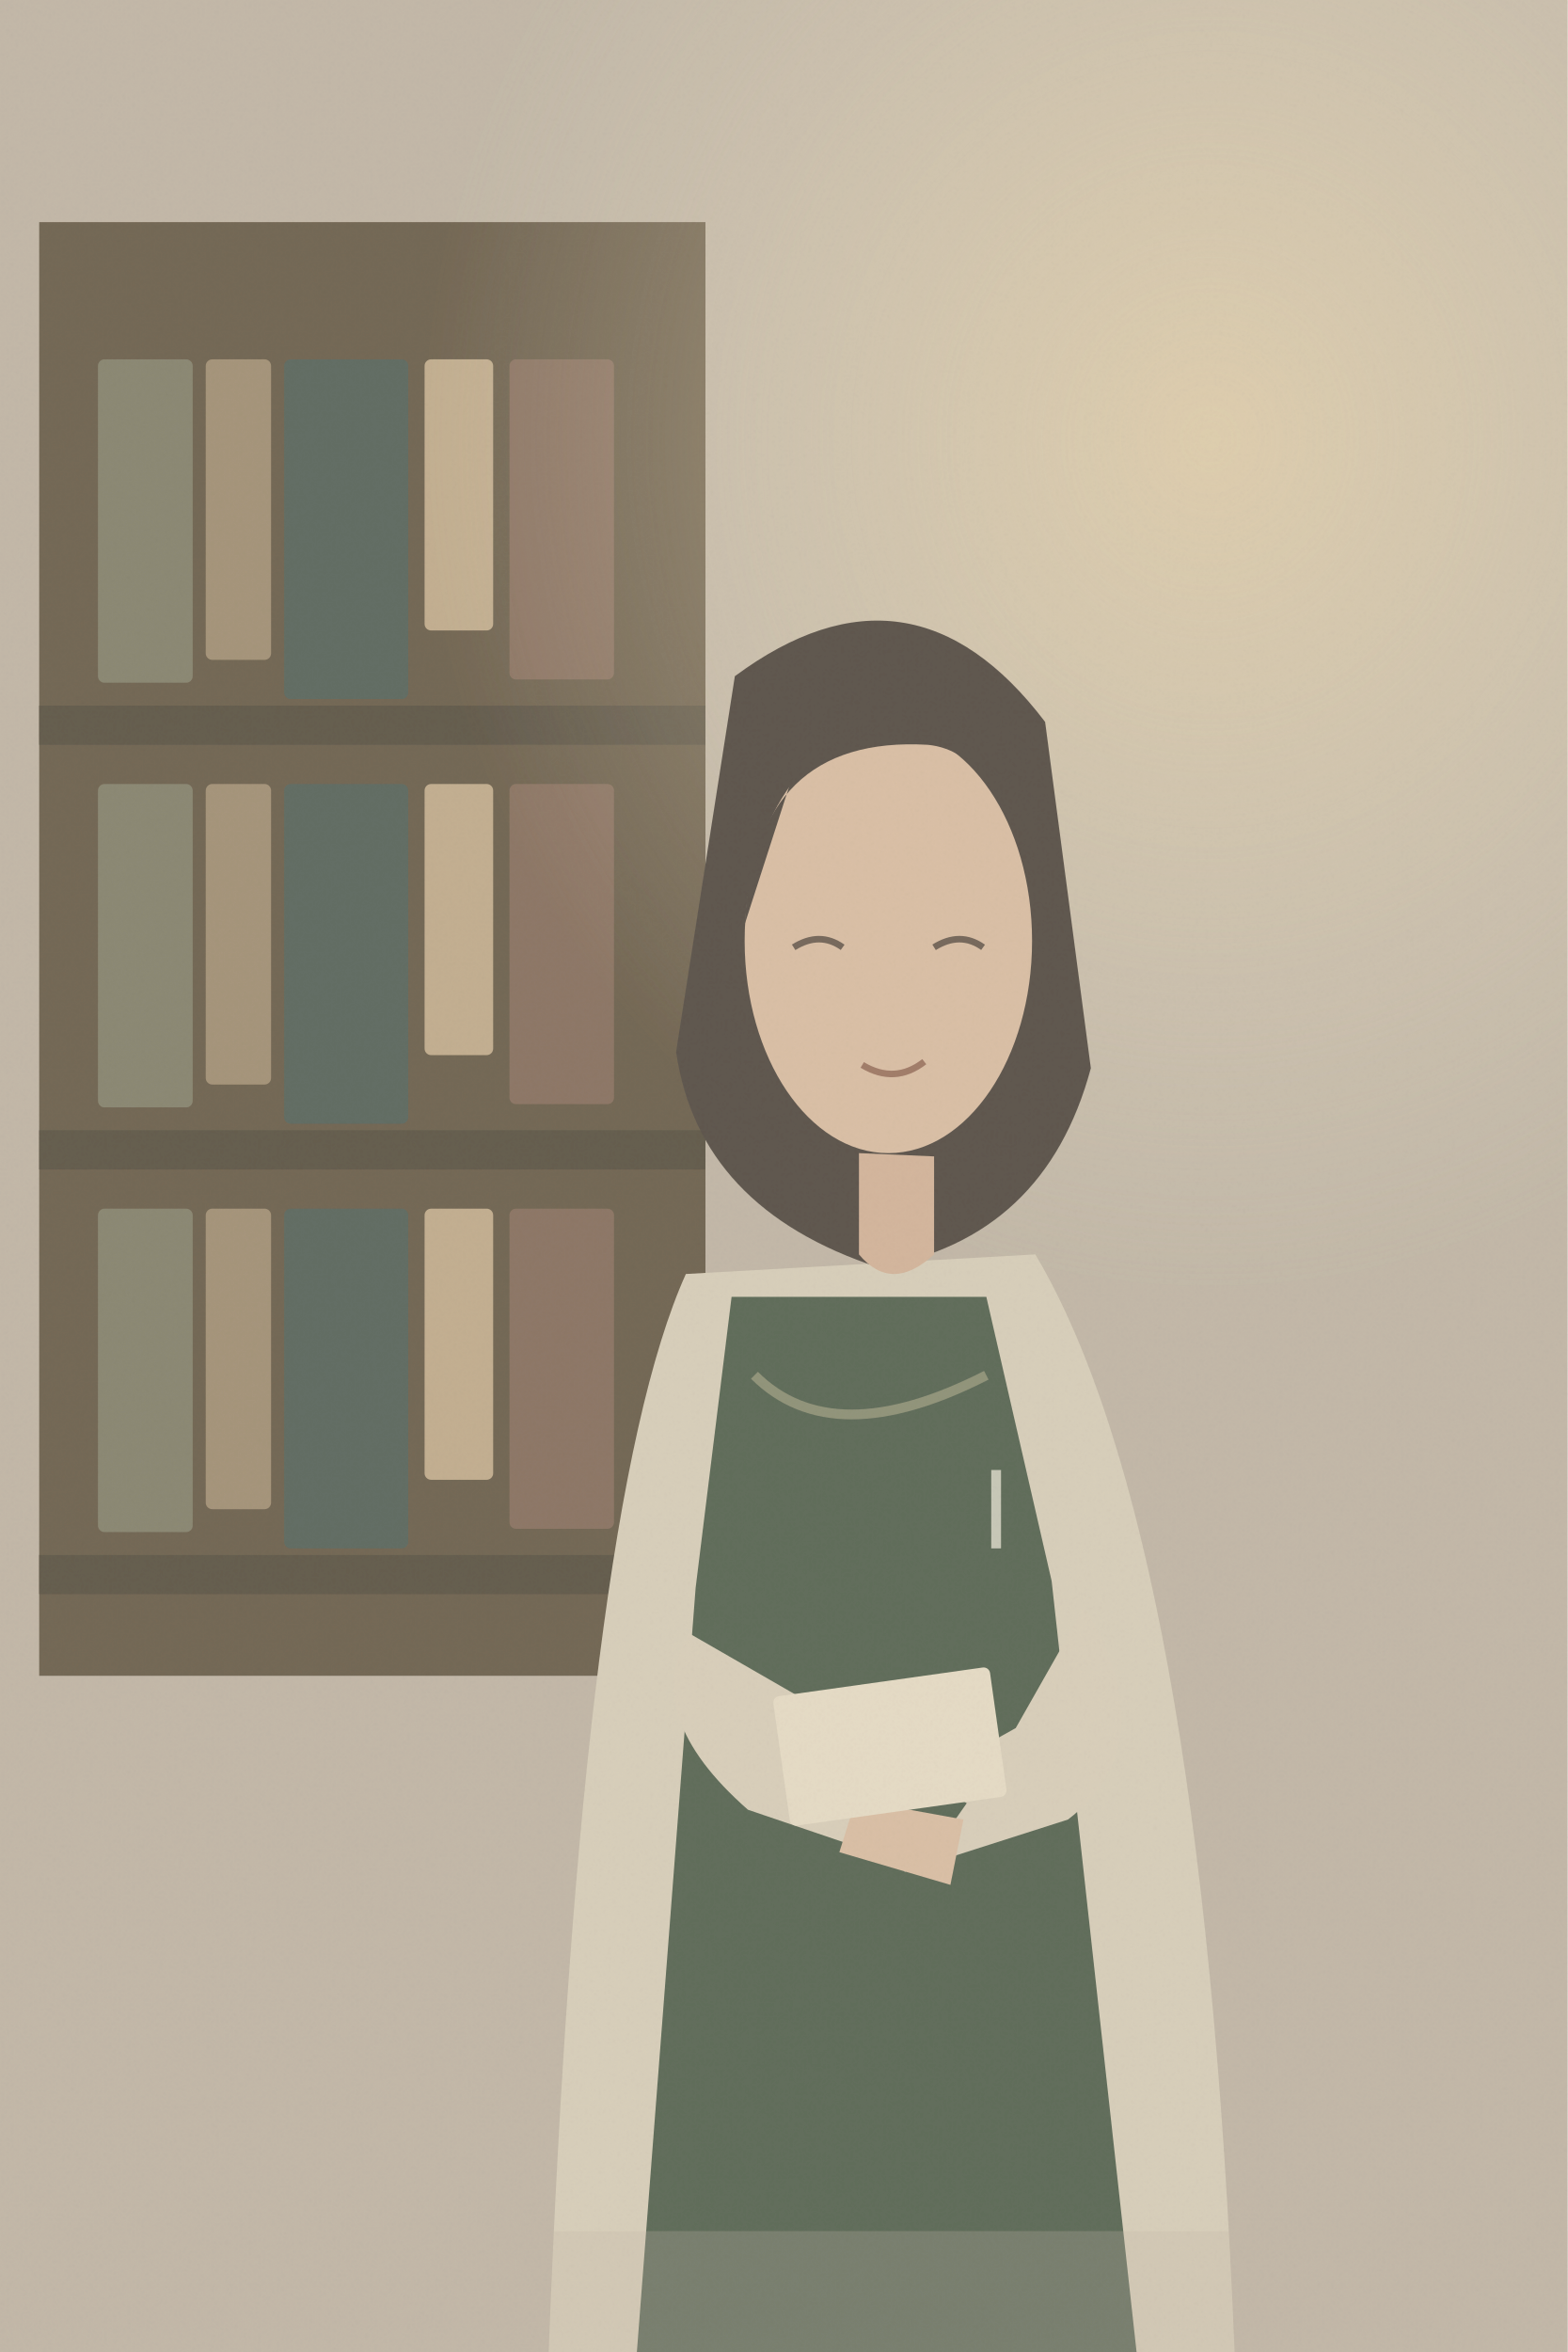
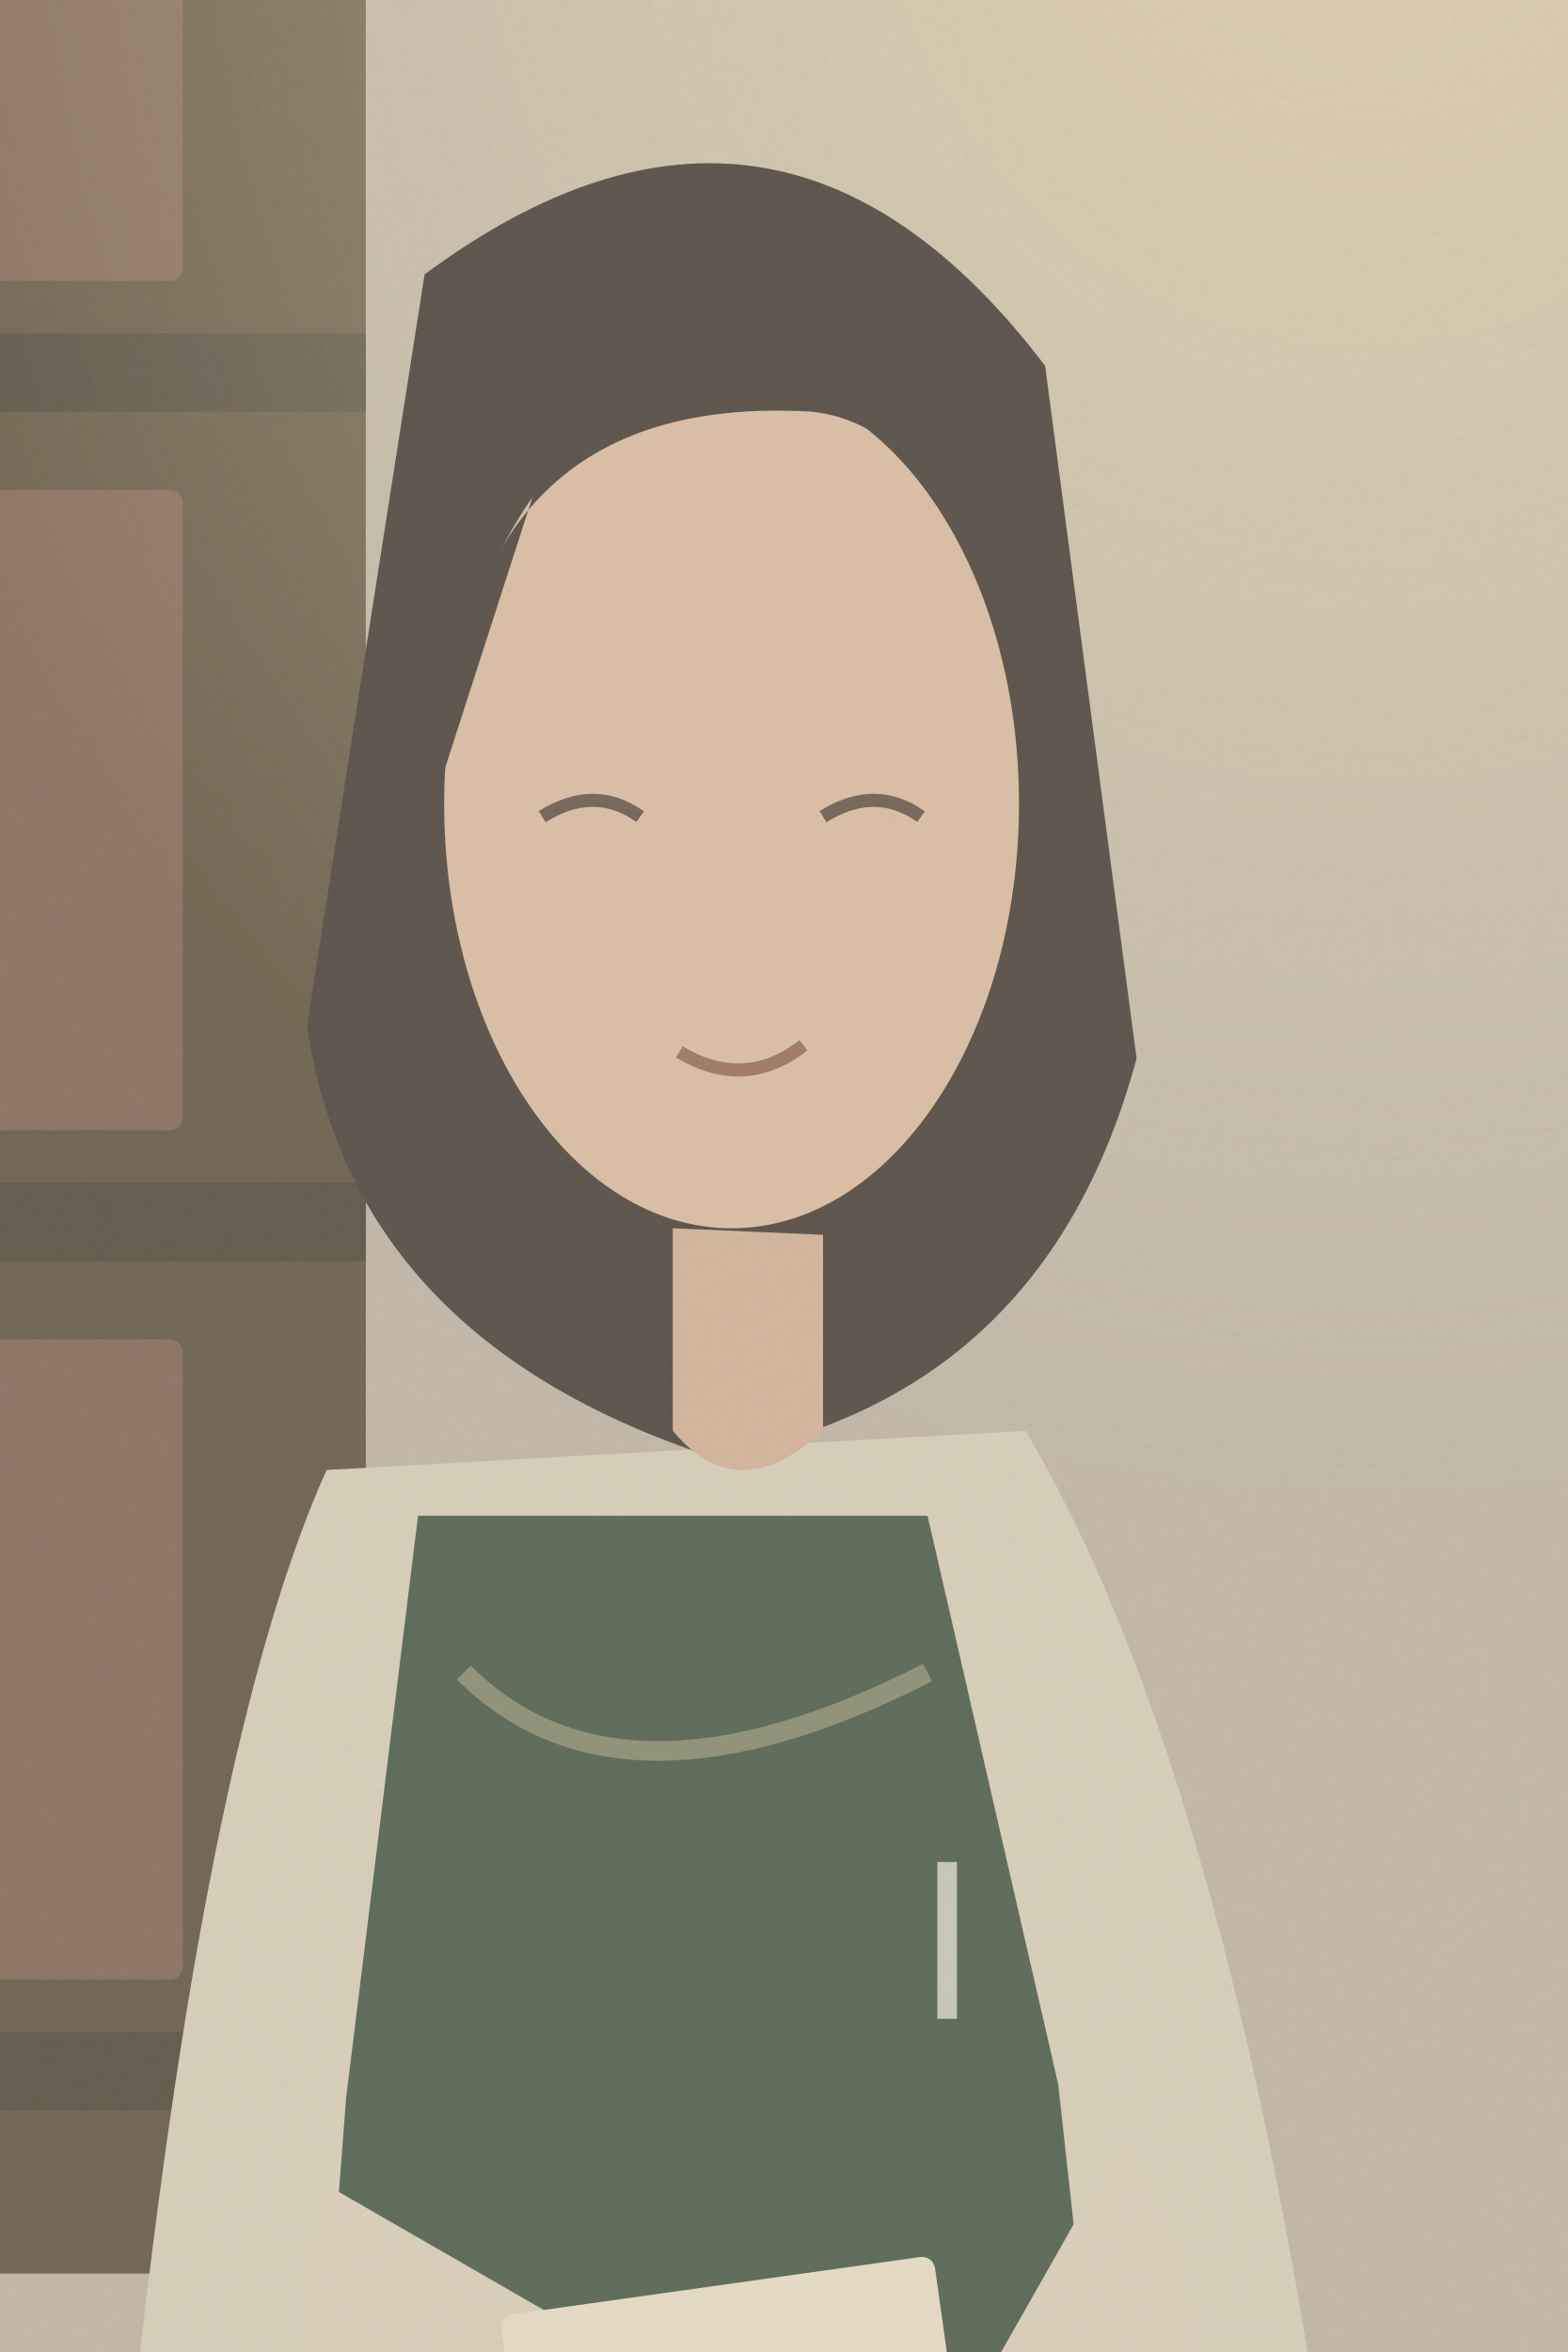
- <svg xmlns="http://www.w3.org/2000/svg" viewBox="0 0 480 720">
+ <svg xmlns="http://www.w3.org/2000/svg" viewBox="160 165 240 360">
  <defs>
    <radialGradient id="light">
      <stop stop-color="#f4deb2" stop-opacity=".55" />
      <stop offset="1" stop-color="#eee3cd" stop-opacity="0" />
    </radialGradient>
    <filter id="grain">
      <feTurbulence baseFrequency=".7" numOctaves="3" stitchTiles="stitch" />
      <feColorMatrix type="saturate" values="0" />
      <feComponentTransfer>
        <feFuncA type="linear" slope=".055" />
      </feComponentTransfer>
      <feBlend in="SourceGraphic" mode="multiply" />
    </filter>
  </defs>
  <g filter="url(#grain)">
    <rect width="480" height="720" fill="#c2b8a8" />
    <rect x="12" y="68" width="204" height="445" fill="#756956" />
    <rect x="30" y="110" width="29" height="99" rx="2" fill="#8c8975" />
    <rect x="63" y="110" width="20" height="92" rx="2" fill="#a6957b" />
    <rect x="87" y="110" width="38" height="104" rx="2" fill="#636e65" />
    <rect x="130" y="110" width="21" height="83" rx="2" fill="#c2af91" />
    <rect x="156" y="110" width="32" height="98" rx="2" fill="#8e7867" />
    <rect x="30" y="240" width="29" height="99" rx="2" fill="#8c8975" />
    <rect x="63" y="240" width="20" height="92" rx="2" fill="#a6957b" />
    <rect x="87" y="240" width="38" height="104" rx="2" fill="#636e65" />
    <rect x="130" y="240" width="21" height="83" rx="2" fill="#c2af91" />
    <rect x="156" y="240" width="32" height="98" rx="2" fill="#8e7867" />
    <rect x="30" y="370" width="29" height="99" rx="2" fill="#8c8975" />
    <rect x="63" y="370" width="20" height="92" rx="2" fill="#a6957b" />
    <rect x="87" y="370" width="38" height="104" rx="2" fill="#636e65" />
    <rect x="130" y="370" width="21" height="83" rx="2" fill="#c2af91" />
    <rect x="156" y="370" width="32" height="98" rx="2" fill="#8e7867" />
    <path d="M12 222H216M12 352H216M12 482H216" stroke="#665e4f" stroke-width="12" />
    <ellipse cx="370" cy="135" rx="240" ry="260" fill="url(#light)" />
    <path d="M210 390Q178 461 168 720H378Q368 470 317 384" fill="#d7ceba" />
    <path d="M224 397L213 486 195 720H348L322 484 302 397" fill="#626e5c" />
    <path d="M231 421Q255 445 302 421" fill="none" stroke="#92947b" stroke-width="3" />
    <path d="M225 207Q279 167 320 221L334 327Q320 379 269 388 214 370 207 322Z" fill="#615950" />
    <ellipse cx="272" cy="288" rx="44" ry="65" fill="#d9bfa6" />
    <path d="M228 283Q231 225 284 228 307 230 318 278L305 237 291 213 248 221Z" fill="#615950" />
    <path d="M243 290q8-5 15 0m28 0q8-5 15 0" fill="none" stroke="#786b5d" stroke-width="2" />
    <path d="M264 326q10 6 19-1" fill="none" stroke="#a27e6b" stroke-width="2" />
    <path d="M263 353v31q10 12 23 0v-30" fill="#d3b69d" />
    <path d="M211 500q-15 25 18 54l53 18 14-20-52-33M332 492q25 42-5 65l-50 16-9-20 43-24" fill="#d8ceba" />
    <path d="M262 551l33 6-4 20-34-10" fill="#d9bfa6" />
    <rect x="239" y="515" width="67" height="40" rx="2" fill="#e4dac4" transform="rotate(-8 270 535)" />
    <path d="M305 450v24" stroke="#c7c7b7" stroke-width="3" />
    <rect y="683" width="480" height="37" fill="#c2b8a8" opacity=".25" />
  </g>
</svg>
